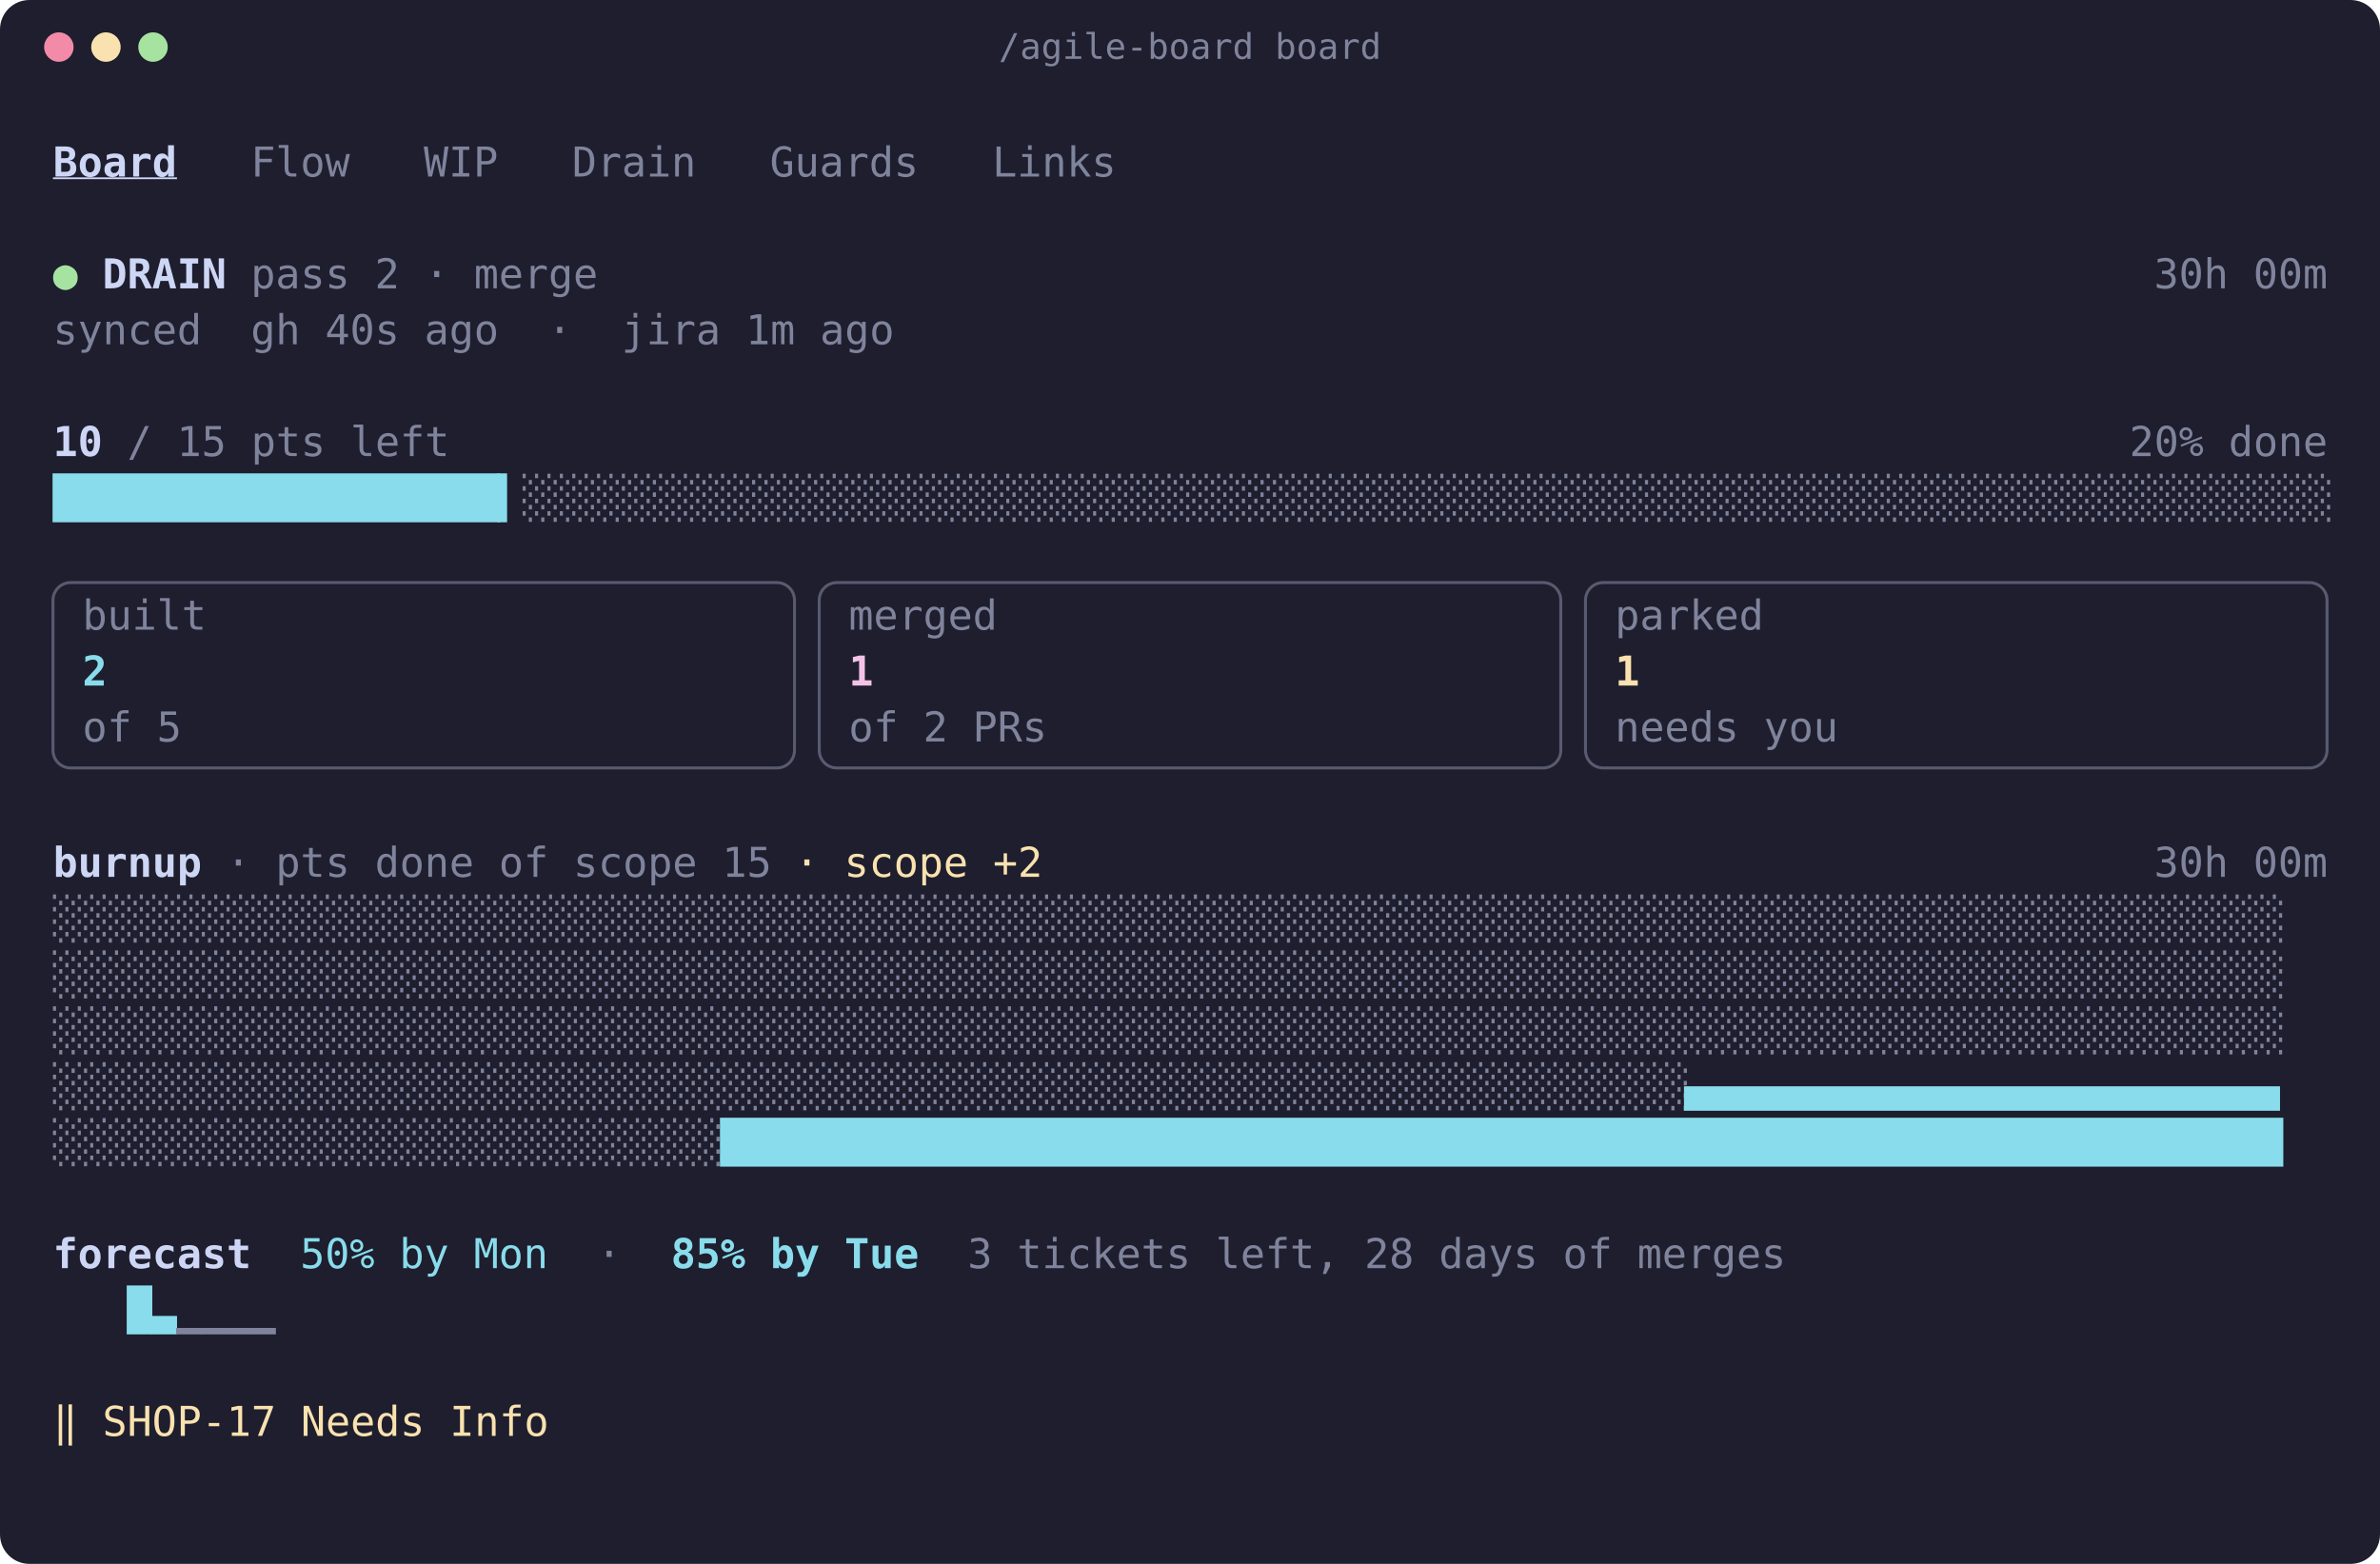
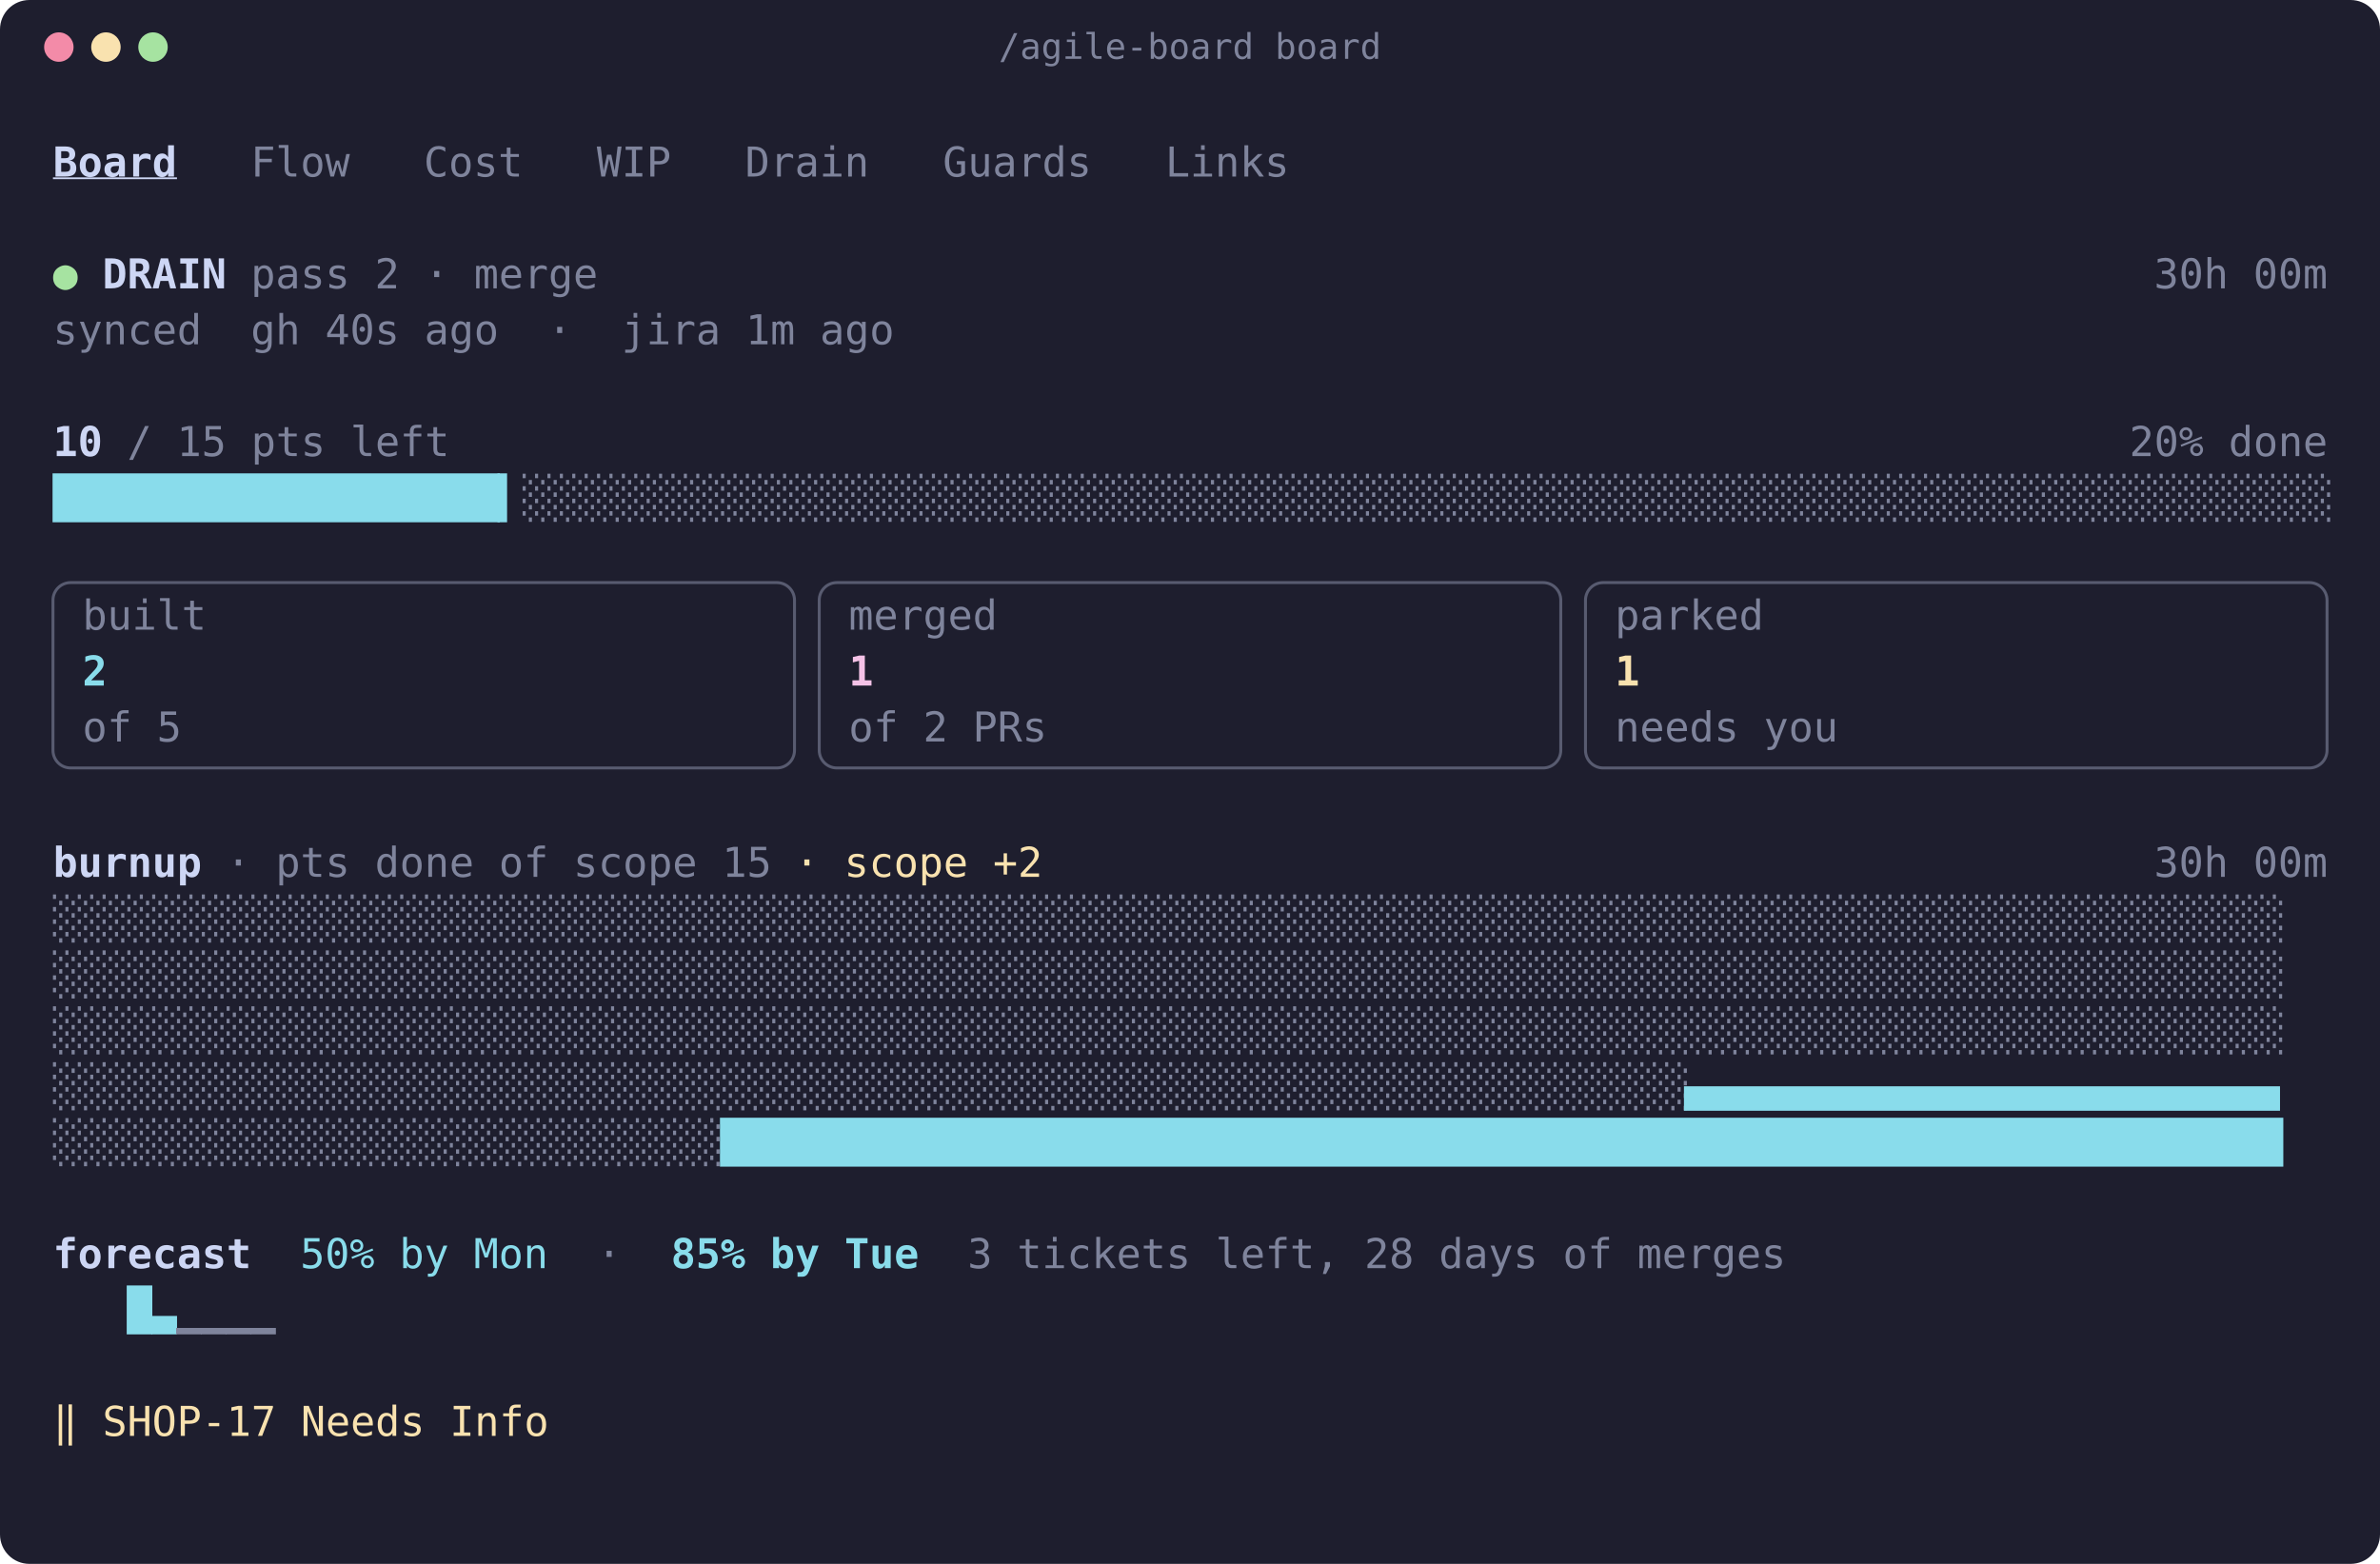
<svg xmlns="http://www.w3.org/2000/svg" width="808.8" height="531.5" viewBox="0 0 808.8 531.5" font-family="ui-monospace, SFMono-Regular, Menlo, Consolas, DejaVu Sans Mono, monospace" font-size="14" xml:space="preserve" style="white-space:pre">
  <rect width="808.8" height="531.5" rx="10" fill="#1e1e2e" />
  <circle cx="20" cy="16" r="5" fill="#f38ba8" />
  <circle cx="36" cy="16" r="5" fill="#f9e2af" />
  <circle cx="52" cy="16" r="5" fill="#a6e3a1" />
  <text x="404.4" y="20" fill="#7f849c" text-anchor="middle" font-size="12">/agile-board board</text>
  <text x="18" y="60" fill="#cdd6f4" font-weight="bold" text-decoration="underline">Board</text>
  <text x="85.2" y="60" fill="#7f849c">Flow</text>
-   <text x="144" y="60" fill="#7f849c">WIP</text>
-   <text x="194.4" y="60" fill="#7f849c">Drain</text>
-   <text x="261.6" y="60" fill="#7f849c">Guards</text>
-   <text x="337.2" y="60" fill="#7f849c">Links</text>
+   <text x="144" y="60" fill="#7f849c">Cost</text>
+   <text x="202.8" y="60" fill="#7f849c">WIP</text>
+   <text x="253.2" y="60" fill="#7f849c">Drain</text>
+   <text x="320.4" y="60" fill="#7f849c">Guards</text>
+   <text x="396" y="60" fill="#7f849c">Links</text>
  <text x="18" y="98" fill="#a6e3a1" font-weight="bold">● </text>
  <text x="34.8" y="98" fill="#cdd6f4" font-weight="bold">DRAIN</text>
  <text x="85.2" y="98" fill="#7f849c">pass 2 · merge</text>
  <text x="732" y="98" fill="#7f849c">30h 00m</text>
  <text x="18" y="117" fill="#7f849c">synced  </text>
  <text x="85.2" y="117" fill="#7f849c">gh 40s ago</text>
  <text x="186" y="117" fill="#7f849c">·  </text>
  <text x="211.2" y="117" fill="#7f849c">jira 1m ago</text>
  <text x="18" y="155" fill="#cdd6f4" font-weight="bold">10</text>
  <text x="43.2" y="155" fill="#7f849c">/ 15 pts left</text>
  <text x="723.6" y="155" fill="#7f849c">20% done</text>
  <text x="18" y="174" fill="#89dceb">██████████████████</text>
  <text x="169.2" y="174" fill="#89dceb">▍</text>
  <text x="177.6" y="174" fill="#7f849c">░░░░░░░░░░░░░░░░░░░░░░░░░░░░░░░░░░░░░░░░░░░░░░░░░░░░░░░░░░░░░░░░░░░░░░░░░</text>
  <rect x="18" y="198" width="252" height="63" rx="6" fill="none" stroke="#585b70" />
  <text x="28" y="214" fill="#7f849c">built</text>
  <text x="28" y="233" fill="#89dceb" font-weight="bold">2</text>
  <text x="28" y="252" fill="#7f849c">of 5</text>
  <rect x="278.4" y="198" width="252" height="63" rx="6" fill="none" stroke="#585b70" />
  <text x="288.4" y="214" fill="#7f849c">merged</text>
  <text x="288.4" y="233" fill="#f5c2e7" font-weight="bold">1</text>
  <text x="288.4" y="252" fill="#7f849c">of 2 PRs</text>
  <rect x="538.8" y="198" width="252" height="63" rx="6" fill="none" stroke="#585b70" />
  <text x="548.8" y="214" fill="#7f849c">parked</text>
  <text x="548.8" y="233" fill="#f9e2af" font-weight="bold">1</text>
  <text x="548.8" y="252" fill="#7f849c">needs you</text>
  <text x="18" y="298" fill="#cdd6f4" font-weight="bold">burnup</text>
  <text x="76.8" y="298" fill="#7f849c">· pts done of scope 15</text>
  <text x="270" y="298" fill="#f9e2af">· scope +2</text>
  <text x="732" y="298" fill="#7f849c">30h 00m</text>
  <text x="18" y="317" fill="#7f849c">░░░░░░░░░░░░░░░░░░░░░░░░░░░░░░░░░░░░░░░░░░░░░░░░░░░░░░░░░░░░░░░░░░░░░░░░░░░░░░░░░░░░░░░░░░</text>
  <text x="18" y="336" fill="#7f849c">░░░░░░░░░░░░░░░░░░░░░░░░░░░░░░░░░░░░░░░░░░░░░░░░░░░░░░░░░░░░░░░░░░░░░░░░░░░░░░░░░░░░░░░░░░</text>
  <text x="18" y="355" fill="#7f849c">░░░░░░░░░░░░░░░░░░░░░░░░░░░░░░░░░░░░░░░░░░░░░░░░░░░░░░░░░░░░░░░░░░░░░░░░░░░░░░░░░░░░░░░░░░</text>
  <text x="18" y="374" fill="#7f849c">░░░░░░░░░░░░░░░░░░░░░░░░░░░░░░░░░░░░░░░░░░░░░░░░░░░░░░░░░░░░░░░░░░</text>
  <text x="572.4" y="374" fill="#89dceb">▄▄▄▄▄▄▄▄▄▄▄▄▄▄▄▄▄▄▄▄▄▄▄▄</text>
  <text x="18" y="393" fill="#7f849c">░░░░░░░░░░░░░░░░░░░░░░░░░░░</text>
  <text x="244.8" y="393" fill="#89dceb">███████████████████████████████████████████████████████████████</text>
  <text x="18" y="431" fill="#cdd6f4" font-weight="bold">forecast</text>
  <text x="102" y="431" fill="#89dceb">50% by Mon</text>
  <text x="202.8" y="431" fill="#7f849c">·  </text>
  <text x="228" y="431" fill="#89dceb" font-weight="bold">85% by Tue</text>
  <text x="328.8" y="431" fill="#7f849c">3 tickets left, 28 days of merges</text>
  <text x="43.2" y="450" fill="#89dceb">█</text>
  <text x="51.6" y="450" fill="#89dceb">▃</text>
  <text x="60" y="450" fill="#7f849c">▁</text>
  <text x="68.4" y="450" fill="#7f849c">▁</text>
  <text x="76.8" y="450" fill="#7f849c">▁</text>
  <text x="85.2" y="450" fill="#7f849c">▁</text>
  <text x="18" y="488" fill="#f9e2af">‖ </text>
  <text x="34.8" y="488" fill="#f9e2af">SHOP-17 Needs Info</text>
</svg>
